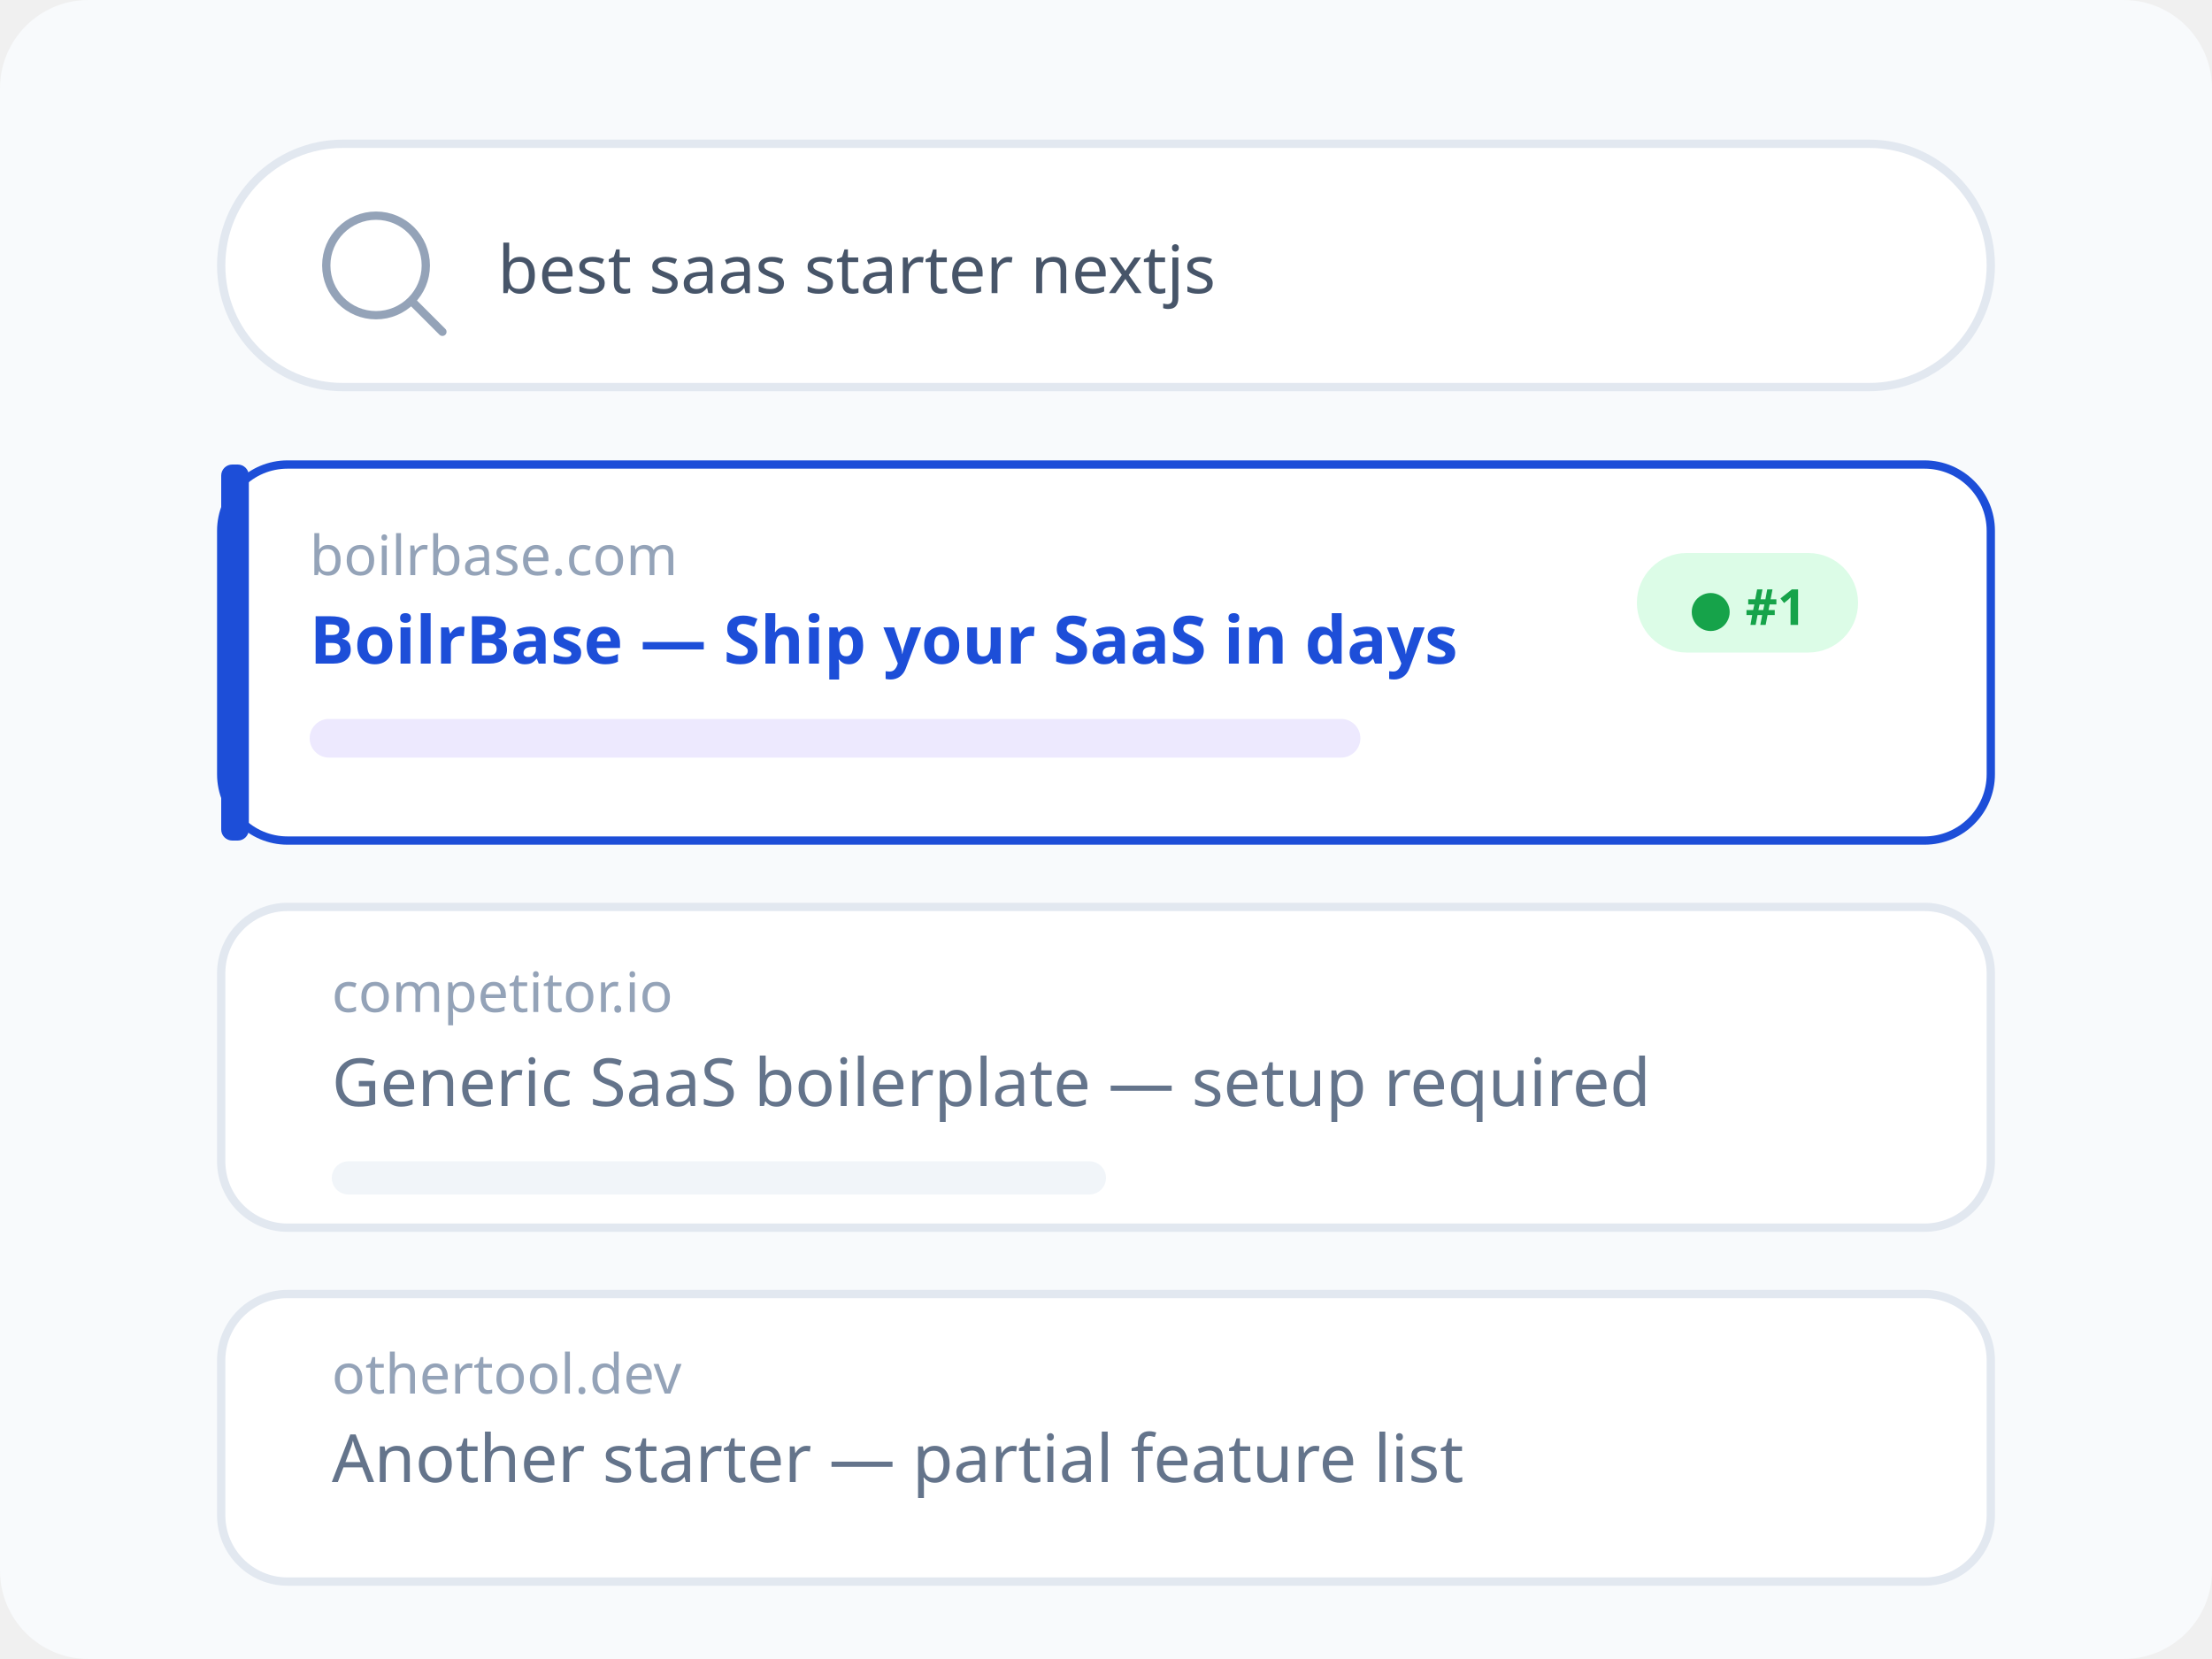
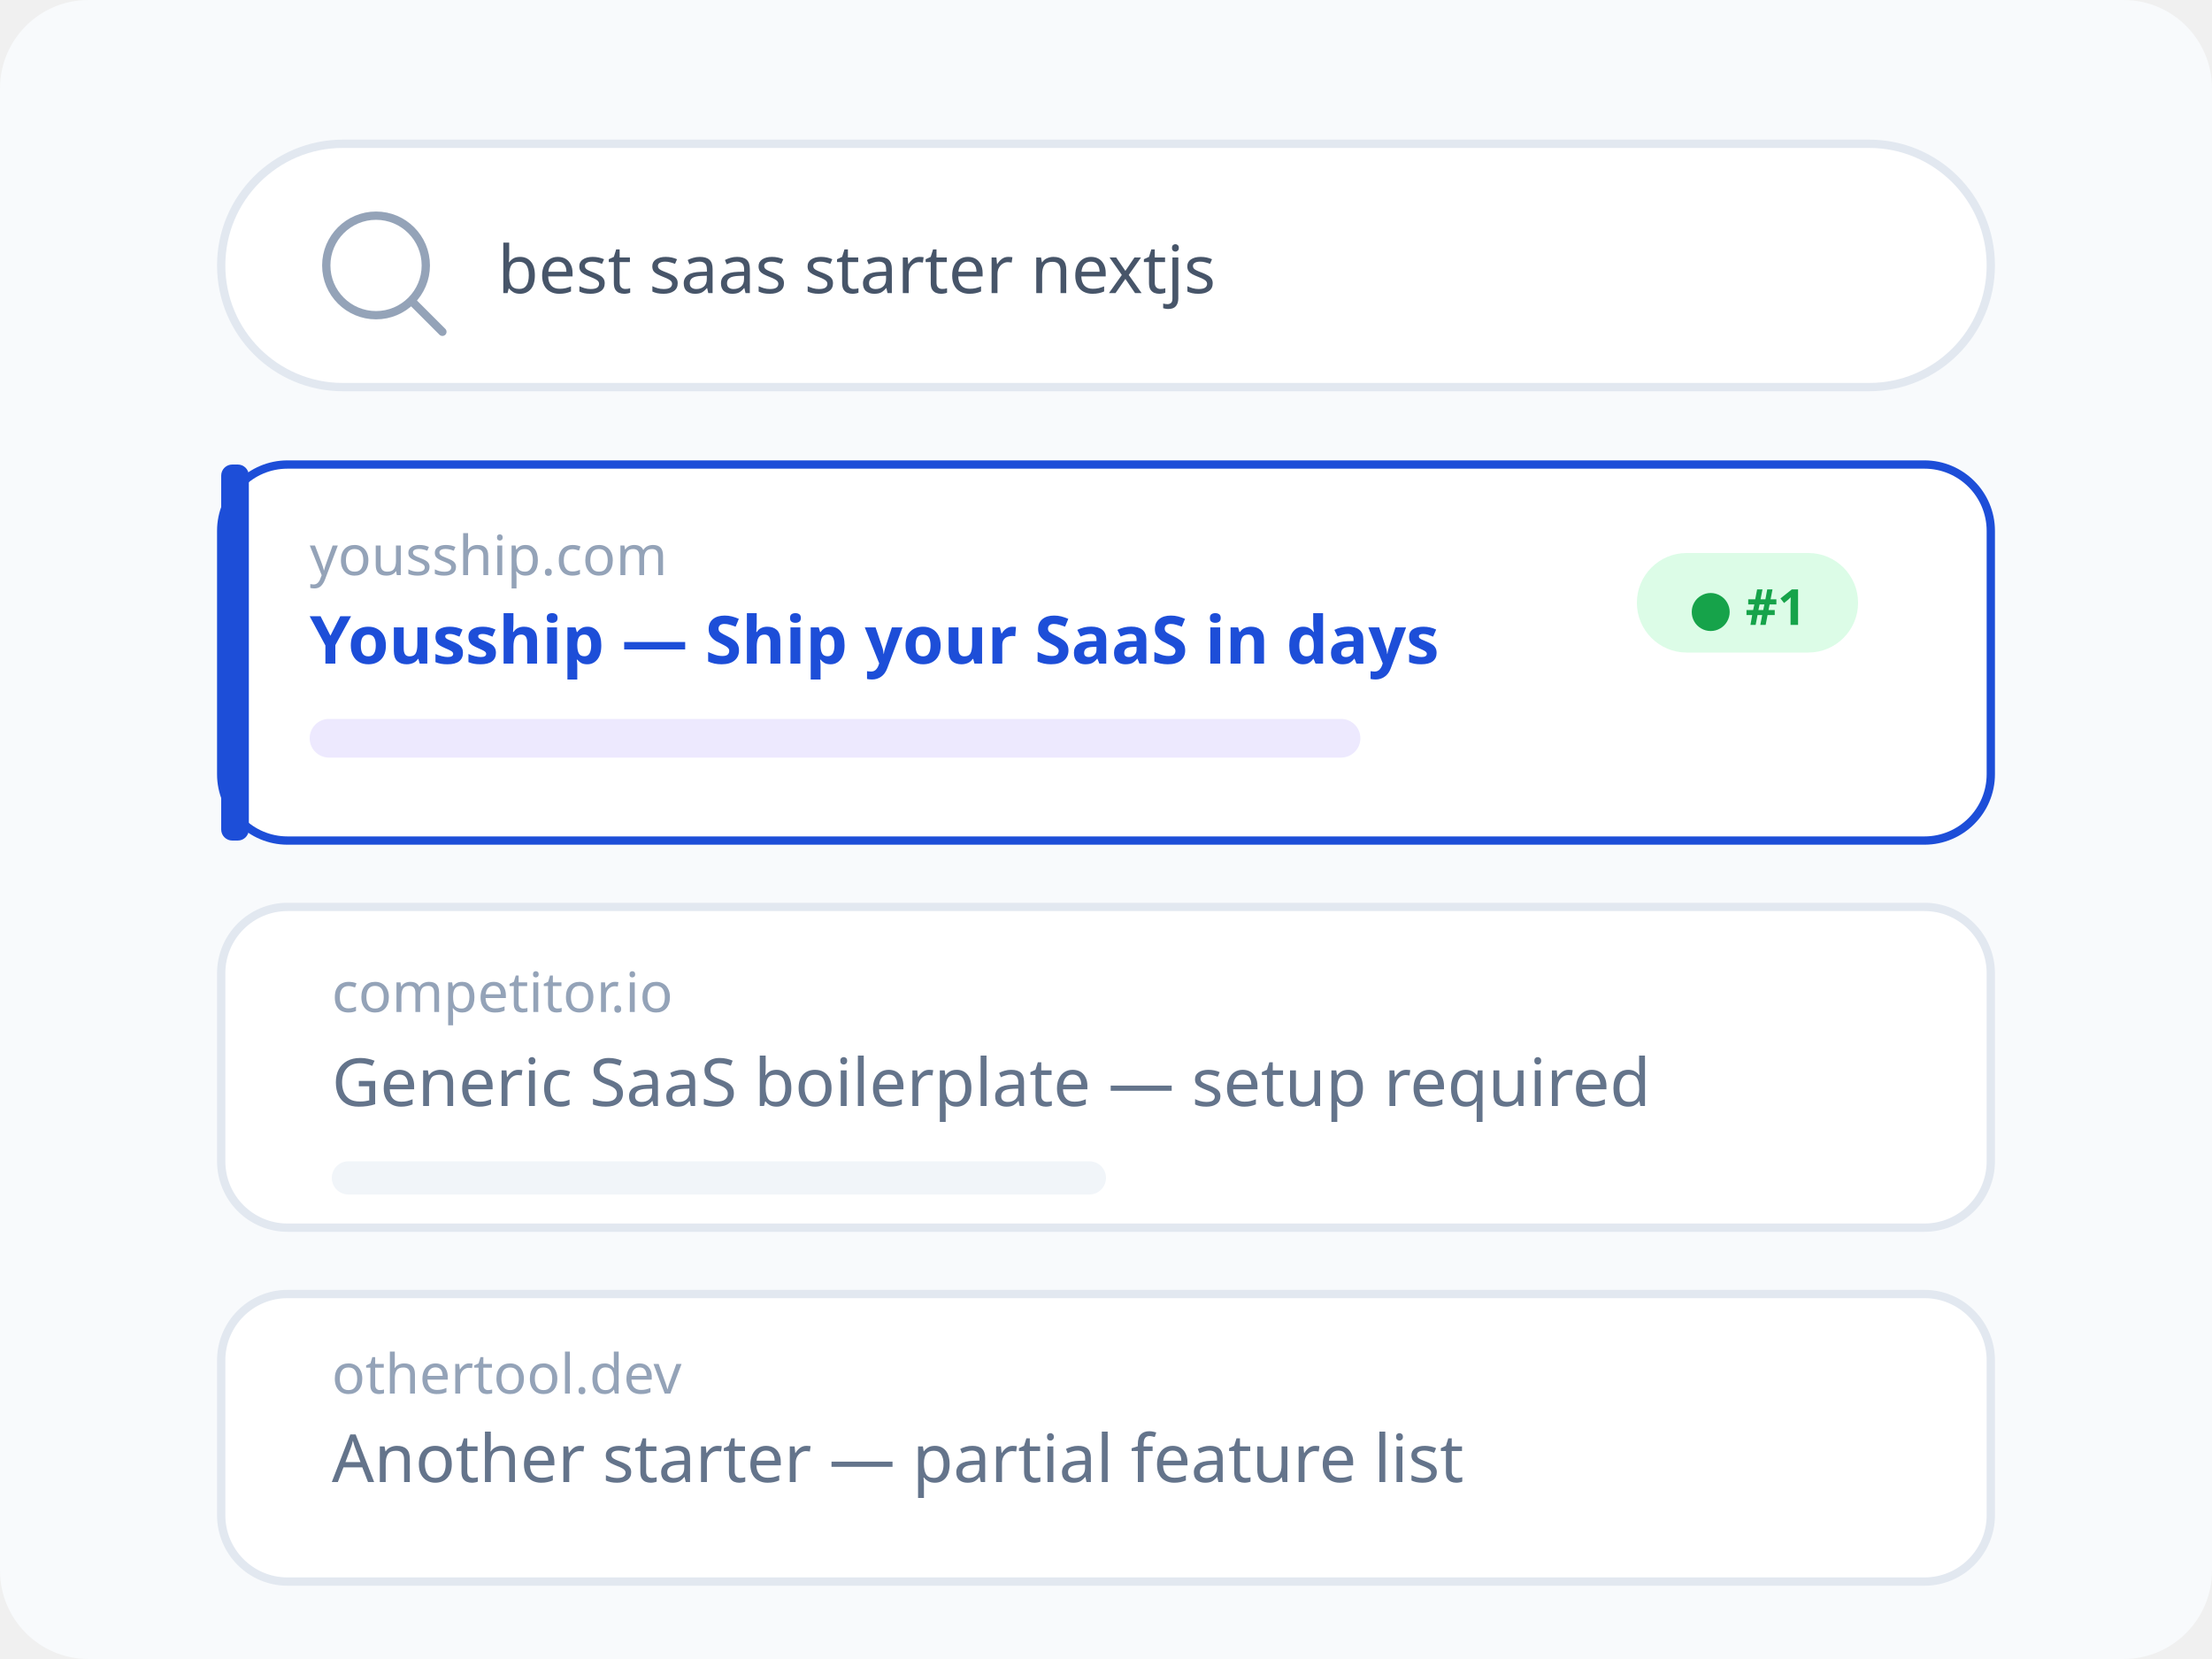
<svg xmlns="http://www.w3.org/2000/svg" viewBox="0 0 400 300">
  <rect width="400" height="300" fill="#f8fafc" rx="16" />
  <rect x="40" y="26" width="320" height="44" rx="22" fill="white" stroke="#e2e8f0" stroke-width="1.5" />
  <circle cx="68" cy="48" r="9" stroke="#94a3b8" stroke-width="1.5" fill="none" />
  <line x1="74.5" y1="54.5" x2="80" y2="60" stroke="#94a3b8" stroke-width="1.5" stroke-linecap="round" />
  <text x="90" y="53" font-family="system-ui,sans-serif" font-size="12" fill="#475569">best saas starter nextjs</text>
  <rect x="40" y="84" width="320" height="68" rx="12" fill="white" stroke="#1d4ed8" stroke-width="1.5" />
  <rect x="40" y="84" width="5" height="68" rx="2" fill="#1d4ed8" />
-   <text x="56" y="104" font-family="system-ui,sans-serif" font-size="10" fill="#94a3b8">boilrbase.com</text>
-   <text x="56" y="120" font-family="system-ui,sans-serif" font-size="12" font-weight="600" fill="#1d4ed8">BoilrBase — Ship your SaaS in days</text>
+   <text x="56" y="104" font-family="system-ui,sans-serif" font-size="10" fill="#94a3b8">yousship.com</text>
+   <text x="56" y="120" font-family="system-ui,sans-serif" font-size="12" font-weight="600" fill="#1d4ed8">Yousship — Ship your SaaS in days</text>
  <rect x="56" y="130" width="190" height="7" rx="3.5" fill="#ede9fe" />
  <rect x="296" y="100" width="40" height="18" rx="9" fill="#dcfce7" />
  <text x="316" y="113" text-anchor="middle" font-family="system-ui,sans-serif" font-size="9" font-weight="700" fill="#16a34a">● #1</text>
  <rect x="40" y="164" width="320" height="58" rx="12" fill="white" stroke="#e2e8f0" stroke-width="1.5" />
  <text x="60" y="183" font-family="system-ui,sans-serif" font-size="10" fill="#94a3b8">competitor.io</text>
  <text x="60" y="200" font-family="system-ui,sans-serif" font-size="12" fill="#64748b">Generic SaaS boilerplate — setup required</text>
  <rect x="60" y="210" width="140" height="6" rx="3" fill="#f1f5f9" />
  <rect x="40" y="234" width="320" height="52" rx="12" fill="white" stroke="#e2e8f0" stroke-width="1.5" />
  <text x="60" y="252" font-family="system-ui,sans-serif" font-size="10" fill="#94a3b8">othertool.dev</text>
  <text x="60" y="268" font-family="system-ui,sans-serif" font-size="12" fill="#64748b">Another starter — partial feature list</text>
</svg>
